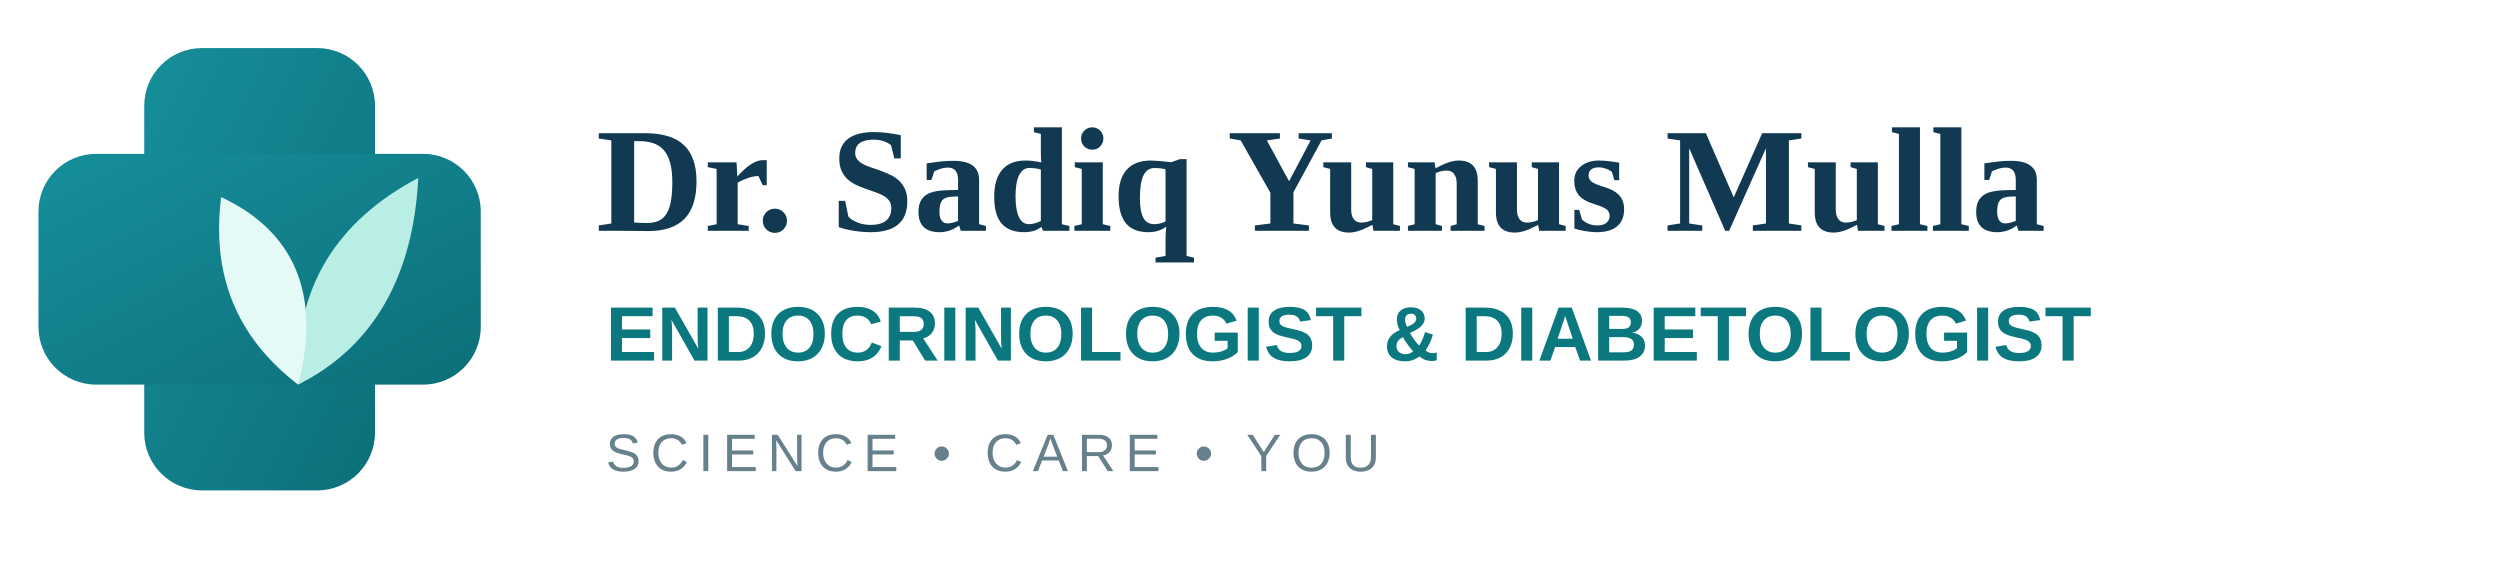
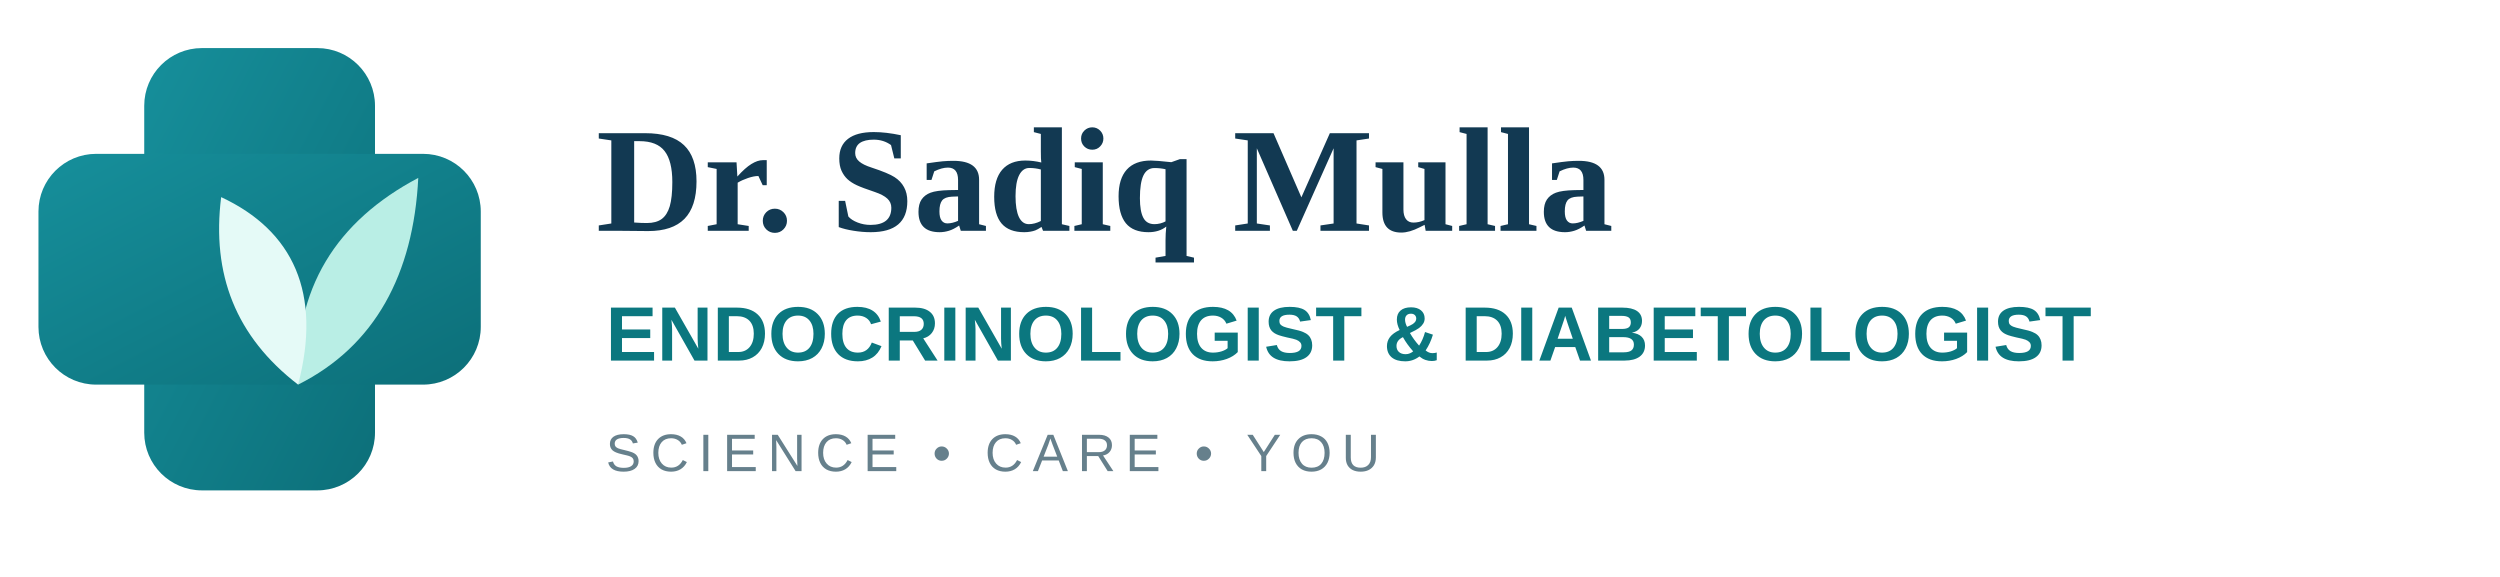
<svg xmlns="http://www.w3.org/2000/svg" viewBox="0 0 520 120" role="img" aria-labelledby="title desc">
  <defs>
    <linearGradient id="g" x1="0" y1="0" x2="1" y2="1">
      <stop offset="0" stop-color="#168f9b" />
      <stop offset="1" stop-color="#0c6f79" />
    </linearGradient>
  </defs>
  <g transform="translate(8 10)">
    <rect x="22" y="0" width="48" height="92" rx="12" fill="url(#g)" />
    <rect x="0" y="22" width="92" height="48" rx="12" fill="url(#g)" />
    <path d="M54 70c-1-20 8-34 25-43-1 20-9 35-25 43Z" fill="#b9eee5" />
    <path d="M54 70c-13-10-18-23-16-39 15 7 21 20 16 39Z" fill="#e5faf7" />
  </g>
-   <text x="124" y="48" font-family="Georgia, 'Times New Roman', serif" font-size="31" font-weight="700" fill="#123952">Dr. Sadiq Yunus Mulla</text>
+   <text x="124" y="48" font-family="Georgia, 'Times New Roman', serif" font-size="31" font-weight="700" fill="#123952">Dr. Sadiq  Mulla</text>
  <text x="126" y="75" font-family="Arial, Helvetica, sans-serif" font-size="16" font-weight="700" fill="#0b777f">ENDOCRINOLOGIST &amp; DIABETOLOGIST</text>
  <text x="126" y="98" font-family="Arial, Helvetica, sans-serif" font-size="11" letter-spacing="2" fill="#66808c">SCIENCE • CARE • YOU</text>
</svg>
